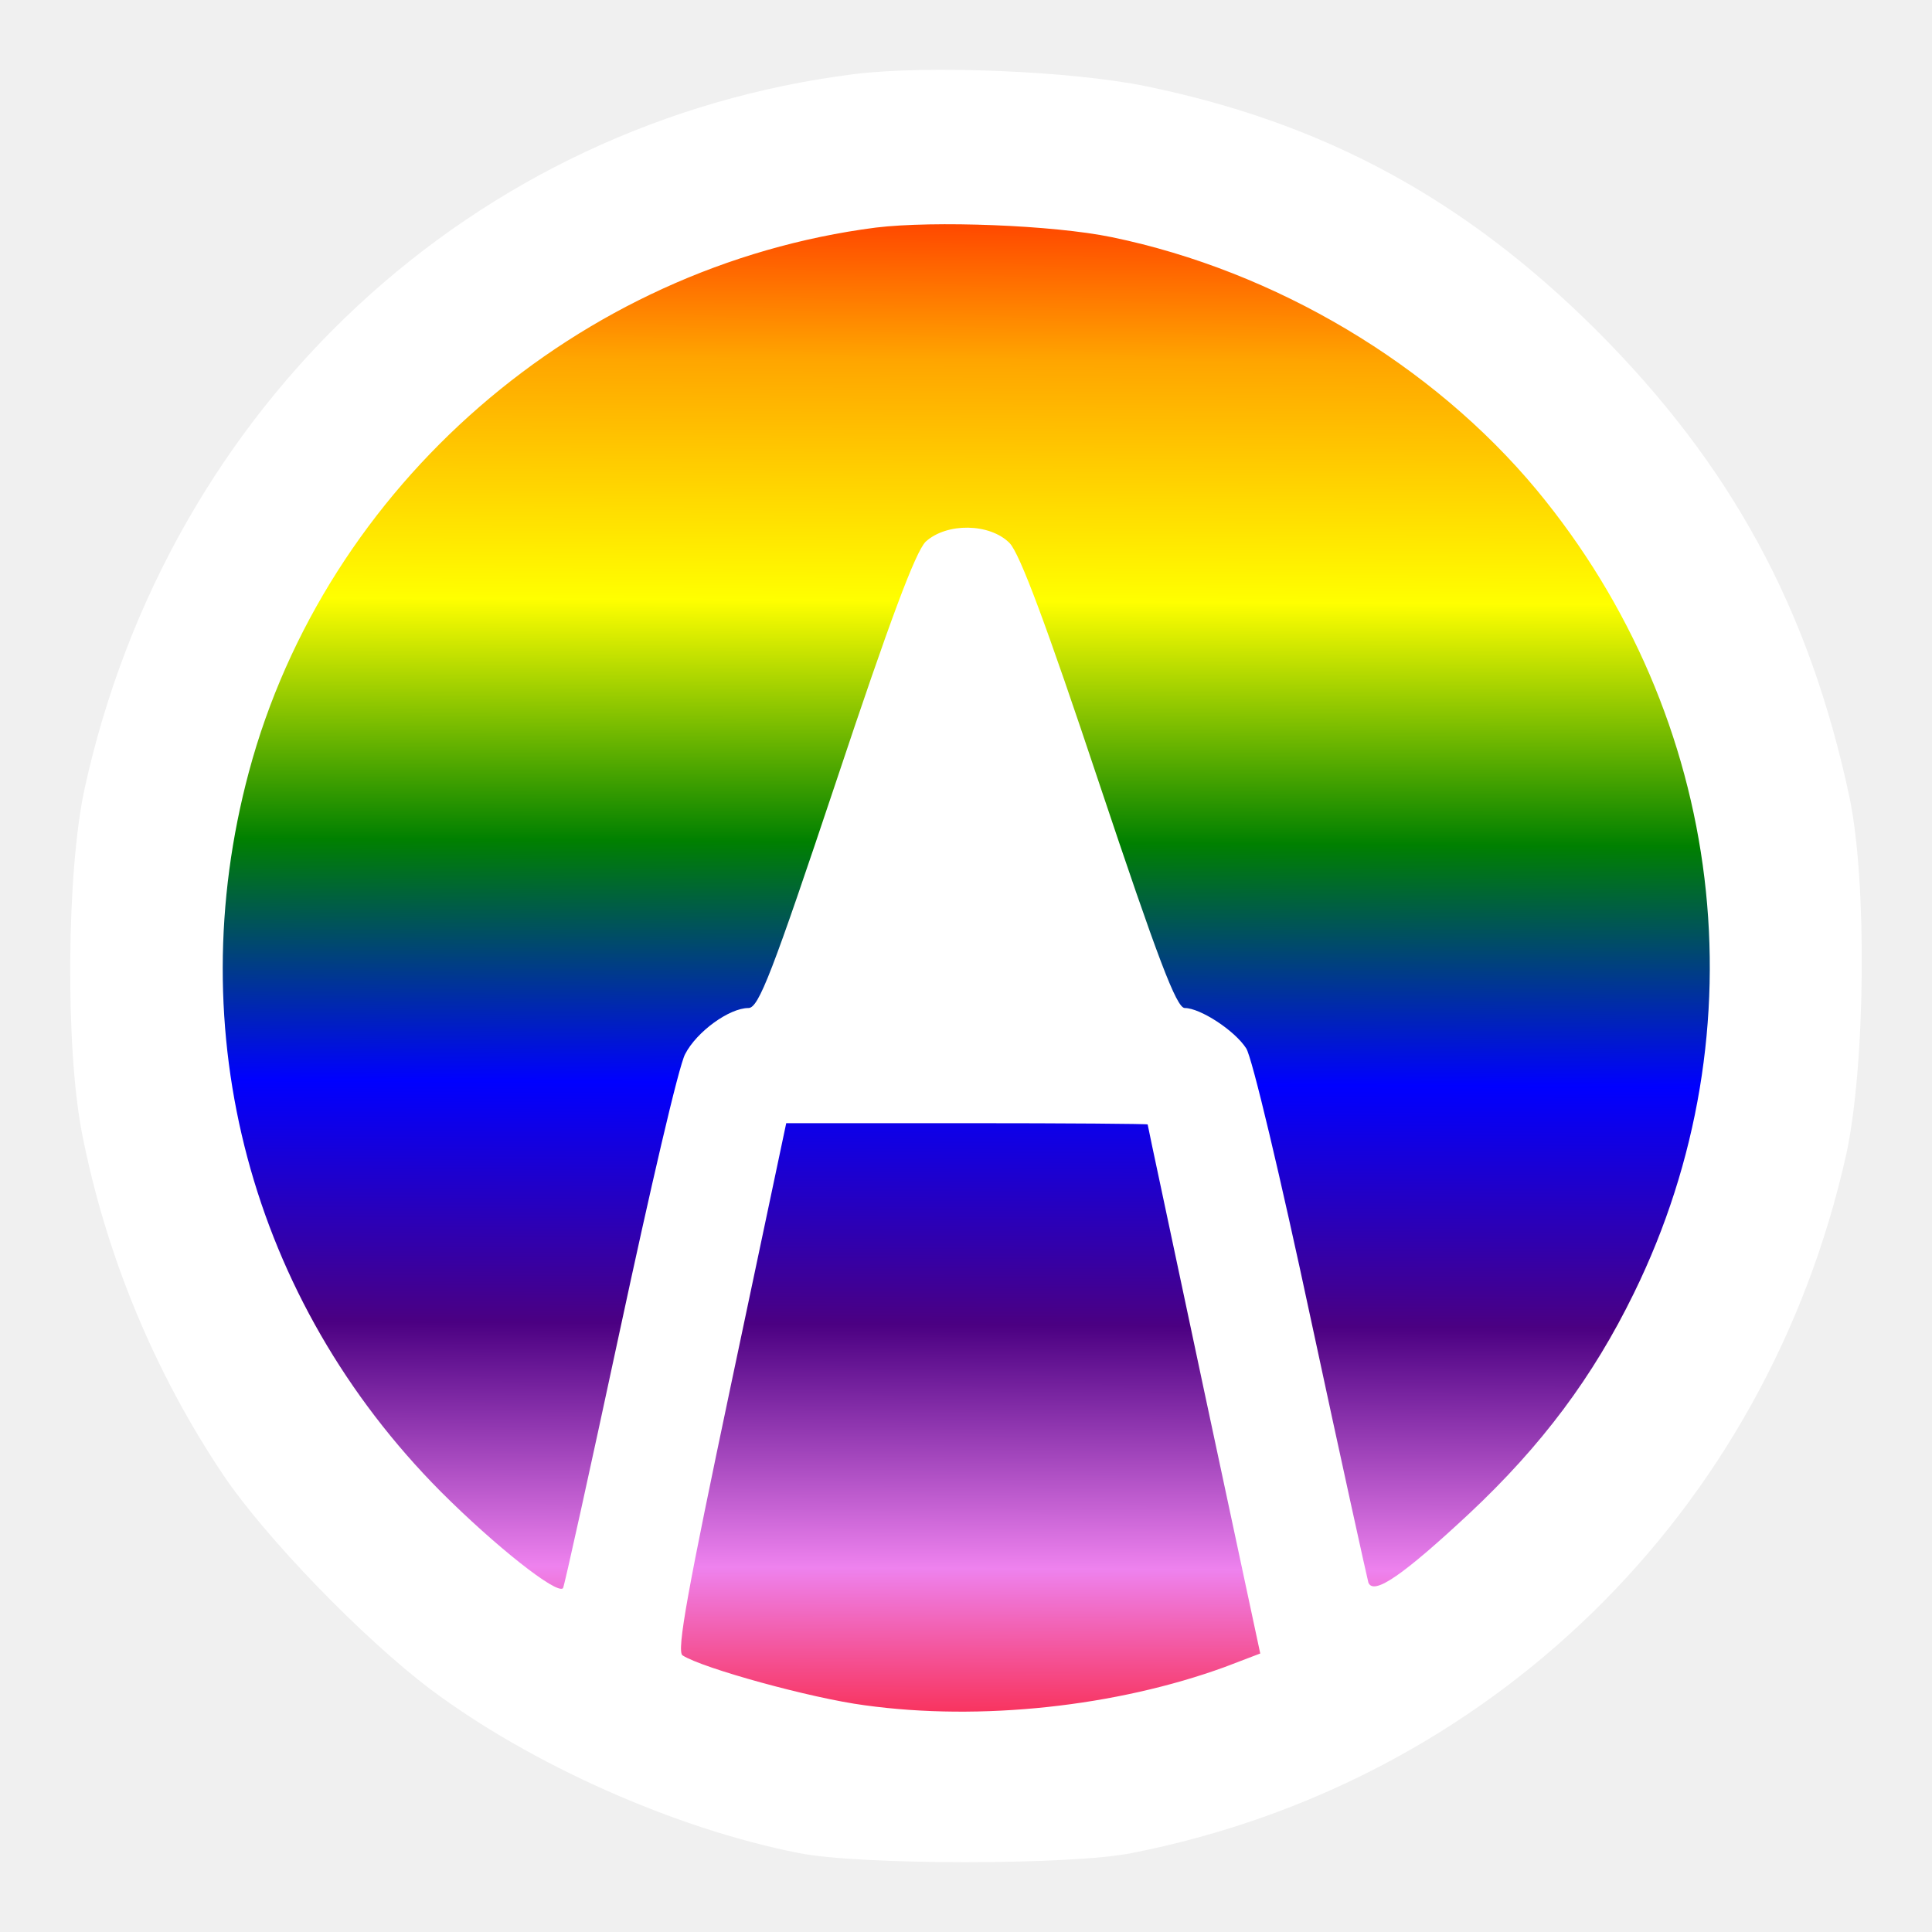
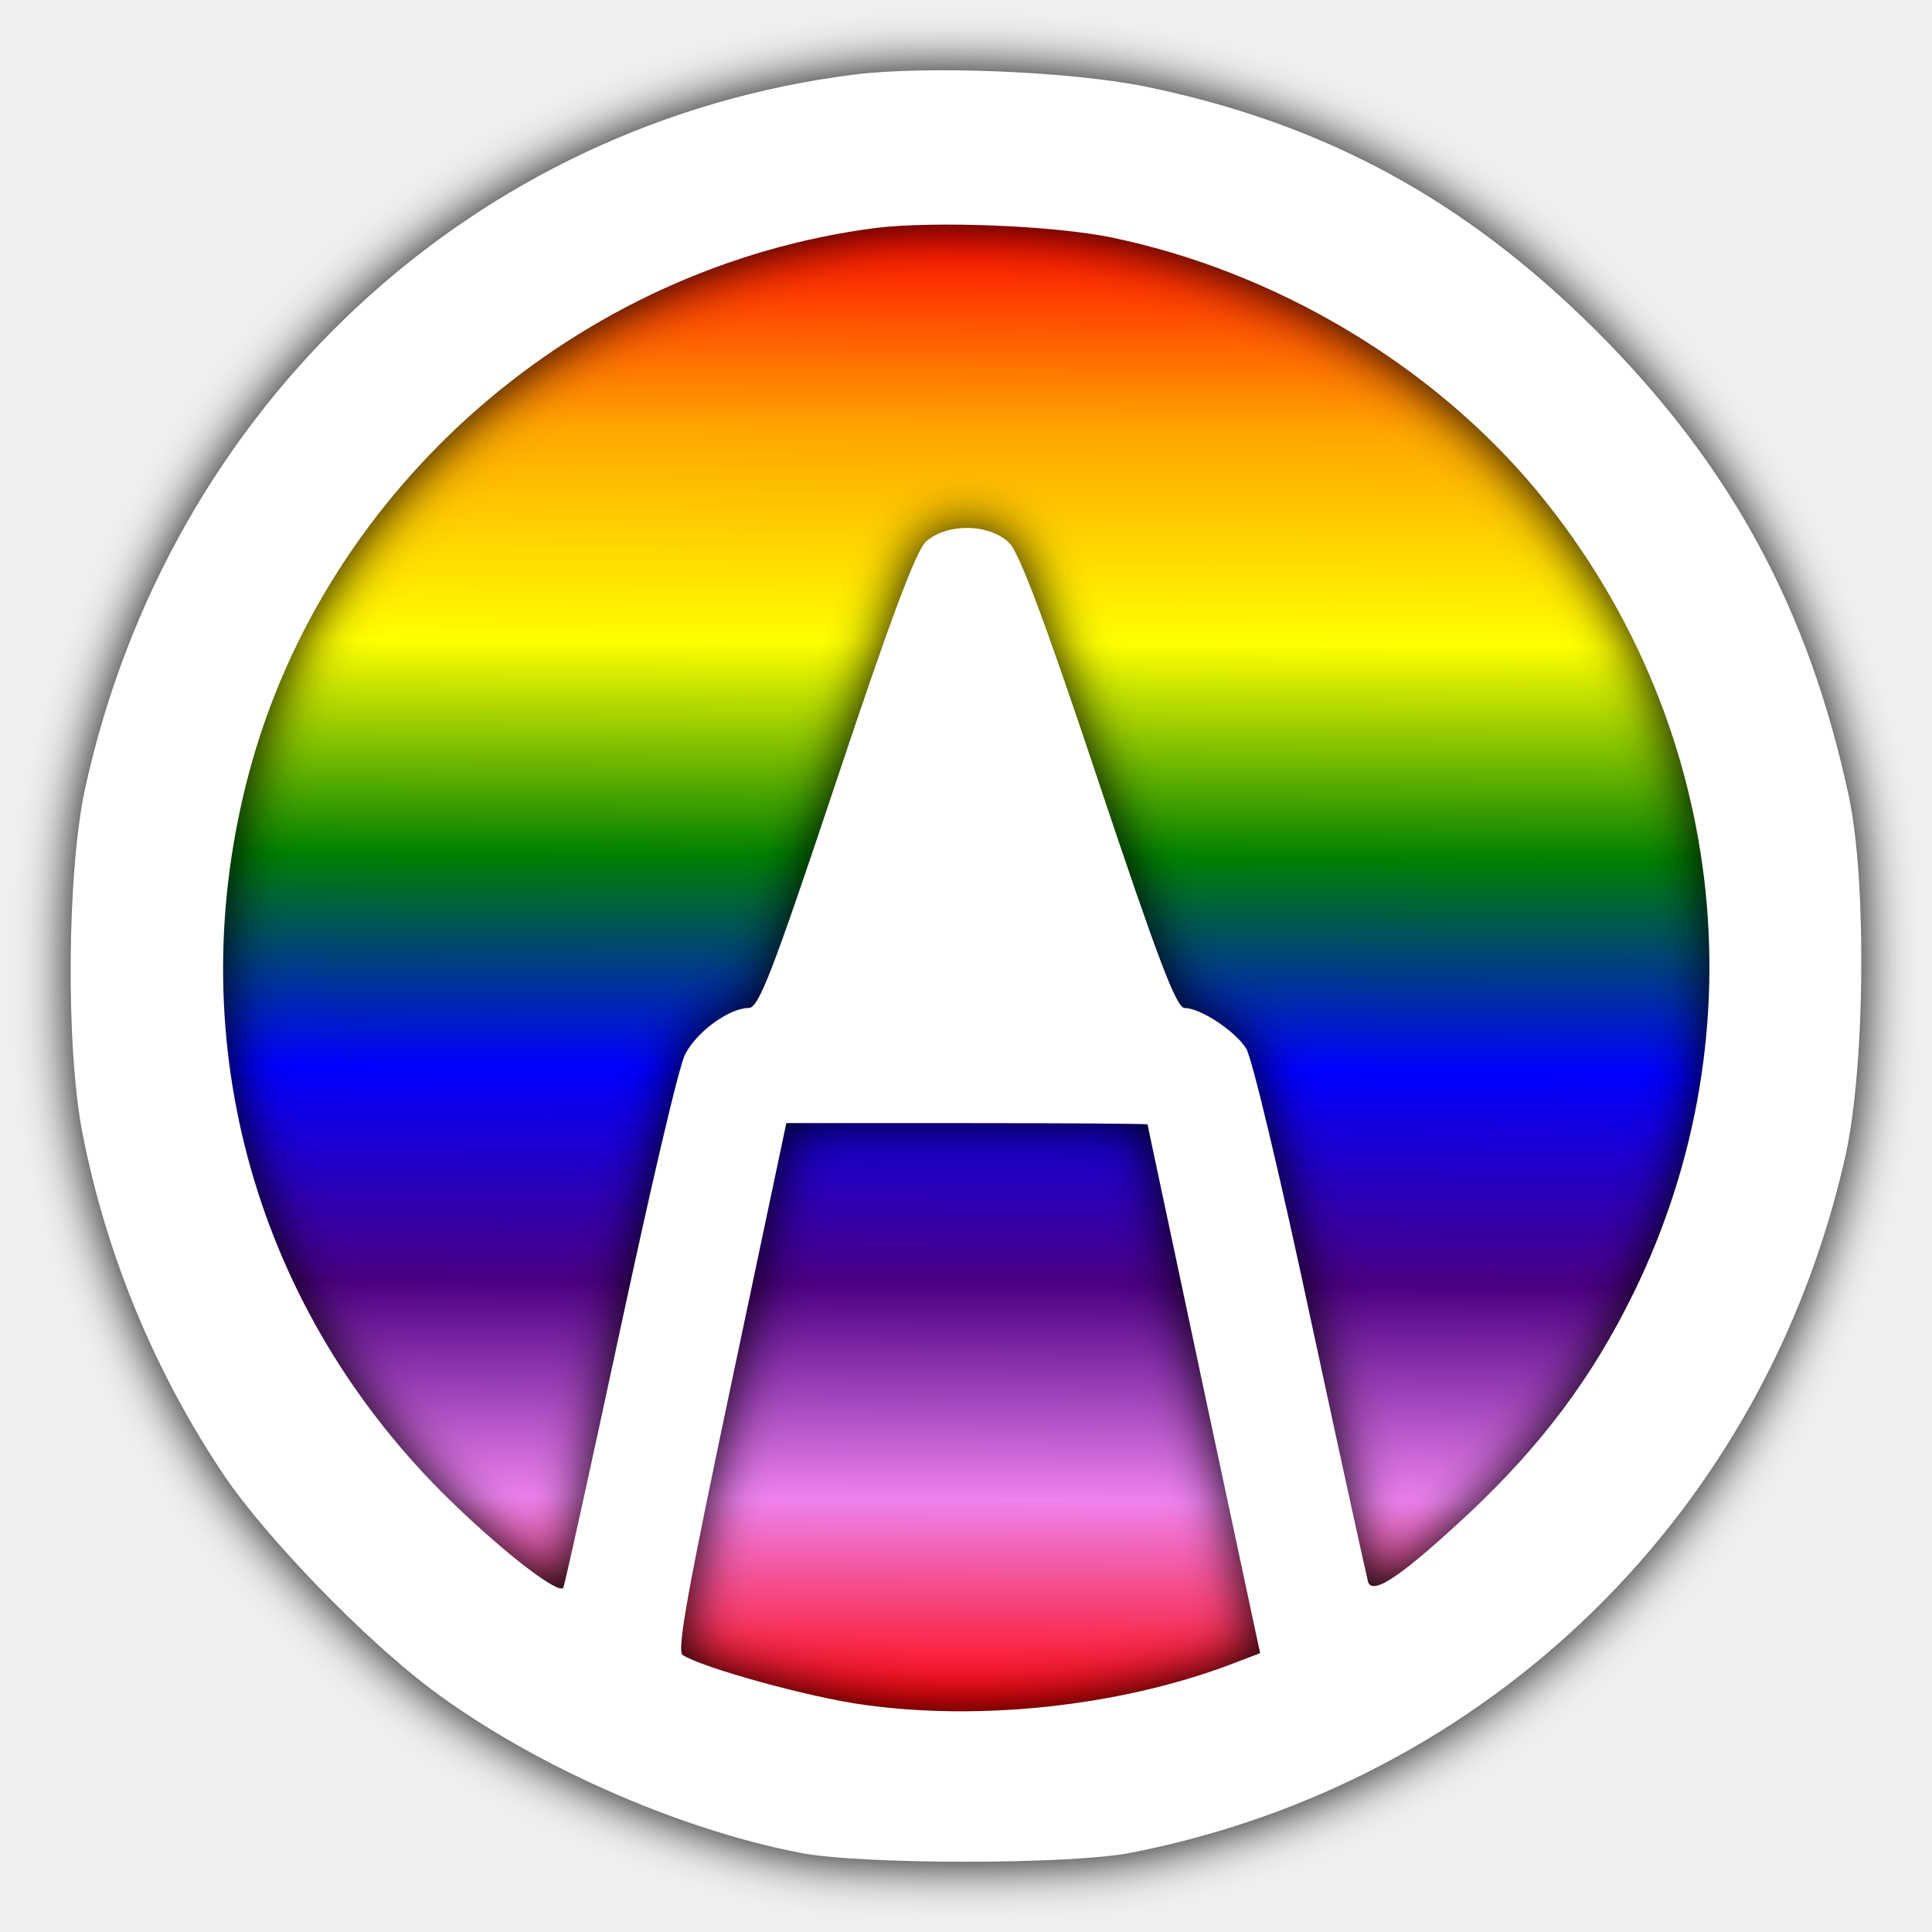
<svg xmlns="http://www.w3.org/2000/svg" width="512" height="512" viewBox="0 0 135.467 135.467" version="1.1" id="svg1" xml:space="preserve">
  <defs id="defs1">
-     <linearGradient id="linearGradient730" x1="68.038" y1="8.342" x2="67.431" y2="126.697" gradientUnits="userSpaceOnUse">
+     <linearGradient id="linearGradient730" x1="68.038" y1="8.342" x2="67.431" y2="126.697" gradientUnits="userSpaceOnUse" gradientTransform="matrix(0.9555555,0,0,0.9555555,3.010373,3.01037)">
      <stop id="stop723" offset="0%" stop-color="red" />
      <stop id="stop724" offset="14.29%" stop-color="orange" />
      <stop id="stop725" offset="28.57%" stop-color="yellow" />
      <stop id="stop726" offset="42.86%" stop-color="green" />
      <stop id="stop727" offset="57.14%" stop-color="blue" />
      <stop id="stop728" offset="71.43%" stop-color="indigo" />
      <stop id="stop729" offset="85.87%" stop-color="violet" />
      <stop id="stop730" offset="100%" stop-color="red" />
    </linearGradient>
+     <filter style="color-interpolation-filters:sRGB;" id="filter14" x="-0.035" y="-0.035" width="1.071" height="1.071">
+       <feFlood result="flood" in="SourceGraphic" flood-opacity="1" flood-color="rgb(0,0,0)" id="feFlood13" />
+       <feGaussianBlur result="blur" in="SourceGraphic" stdDeviation="2" id="feGaussianBlur13" />
+       <feOffset result="offset" in="blur" dx="0" dy="-0" id="feOffset13" />
+       <feComposite result="comp1" operator="in" in="flood" in2="offset" id="feComposite13" />
+       <feComposite result="comp2" operator="over" in="SourceGraphic" in2="comp1" id="feComposite14" />
+     </filter>
  </defs>
-   <circle id="path2" cx="67.733" cy="67.733" r="59.531" style="fill:url(#linearGradient730);stroke:none;stroke-width:0.412;stroke-linecap:round;fill-opacity:1" />
-   <g transform="matrix(0.04485445,0,0,-0.04485445,-40.63594,337.5639)" stroke="none" id="g2" style="fill:url(#linearGradient730)">
-     <path d="m 2242,7410 c -597,-75 -1073,-518 -1204,-1118 -28,-130 -30,-403 -4,-537 37,-190 113,-374 221,-535 66,-98 219,-256 324,-335 156,-117 382,-218 576,-256 94,-19 426,-19 520,0 560,110 992,532 1117,1092 30,138 33,426 5,559 -63,295 -185,519 -396,730 -206,205 -426,324 -704,381 -117,24 -342,33 -455,19 z m 402,-255 c 256,-53 501,-199 664,-395 295,-356 354,-844 152,-1256 -64,-131 -144,-238 -257,-344 -103,-96 -150,-129 -158,-108 -2,7 -43,193 -90,412 -47,220 -92,410 -101,423 -18,28 -72,63 -96,63 -13,0 -42,77 -134,352 -82,246 -124,359 -140,375 -31,31 -98,32 -131,2 -16,-16 -56,-123 -140,-375 -100,-299 -121,-354 -137,-354 -30,0 -81,-37 -99,-72 -10,-18 -55,-213 -102,-432 -47,-219 -87,-401 -89,-403 -10,-10 -106,66 -191,151 -297,299 -409,718 -300,1125 120,448 515,791 980,851 91,11 277,4 369,-15 z m 56,-1387 c 0,-2 40,-188 88,-415 l 88,-412 -55,-21 c -170,-62 -382,-85 -563,-60 -84,11 -254,58 -285,78 -10,6 9,107 75,420 l 87,412 h 283 c 155,0 282,-1 282,-2 z" id="path1" style="fill:#ffffff;fill-opacity:1" />
+   <g id="g1" transform="matrix(0.927278,0,0,0.927278,4.925698,4.925701)">
+     <circle id="path2" cx="67.733" cy="67.733" r="56.885" style="display:inline;fill:url(#linearGradient730);fill-opacity:1;stroke:none;stroke-width:0.394;stroke-linecap:round" />
+     <path d="M 59.32,0.321 C 30.456,3.947 7.442,25.365 1.108,54.374 -0.245,60.66 -0.342,73.859 0.915,80.337 2.704,89.524 6.378,98.42 11.6,106.204 c 3.191,4.738 10.588,12.377 15.665,16.197 7.542,5.657 18.469,10.54 27.849,12.377 4.545,0.919 20.596,0.919 25.141,0 27.075,-5.318 47.962,-25.721 54.005,-52.796 1.45,-6.672 1.595,-20.596 0.242,-27.027 C 131.455,40.692 125.557,29.862 115.355,19.66 105.396,9.749 94.759,3.995 81.318,1.239 75.661,0.079 64.783,-0.356 59.32,0.321 Z M 78.756,12.65 c 12.377,2.562 24.223,9.621 32.103,19.098 14.263,17.212 17.115,40.806 7.349,60.726 -3.094,6.334 -6.962,11.507 -12.426,16.632 -4.98,4.641 -7.252,6.237 -7.639,5.222 -0.097,-0.338 -2.079,-9.331 -4.351,-19.92 -2.272,-10.637 -4.448,-19.823 -4.883,-20.451 -0.87,-1.354 -3.481,-3.046 -4.641,-3.046 -0.629,0 -2.031,-3.723 -6.479,-17.019 -3.965,-11.894 -5.995,-17.357 -6.769,-18.131 -1.499,-1.499 -4.738,-1.547 -6.334,-0.097 -0.774,0.774 -2.708,5.947 -6.769,18.131 -4.835,14.456 -5.85,17.115 -6.624,17.115 -1.45,0 -3.916,1.789 -4.786,3.481 -0.483,0.87 -2.659,10.298 -4.932,20.886 -2.272,10.588 -4.206,19.388 -4.303,19.484 -0.483,0.483 -5.125,-3.191 -9.235,-7.301 C 13.679,93.005 8.264,72.747 13.534,53.069 19.336,31.409 38.433,14.825 60.915,11.924 c 4.4,-0.532 13.392,-0.193 17.841,0.725 z m 2.708,67.059 c 0,0.097 1.934,9.089 4.255,20.065 l 4.255,19.92 -2.659,1.015 c -8.219,2.998 -18.469,4.11 -27.22,2.901 -4.061,-0.532 -12.28,-2.804 -13.779,-3.771 -0.483,-0.29 0.435,-5.173 3.626,-20.306 l 4.206,-19.92 h 13.683 c 7.494,0 13.634,0.048 13.634,0.097 z" id="path1" style="display:inline;fill:#ffffff;fill-opacity:1;stroke-width:0.048;filter:url(#filter14)" />
  </g>
</svg>
